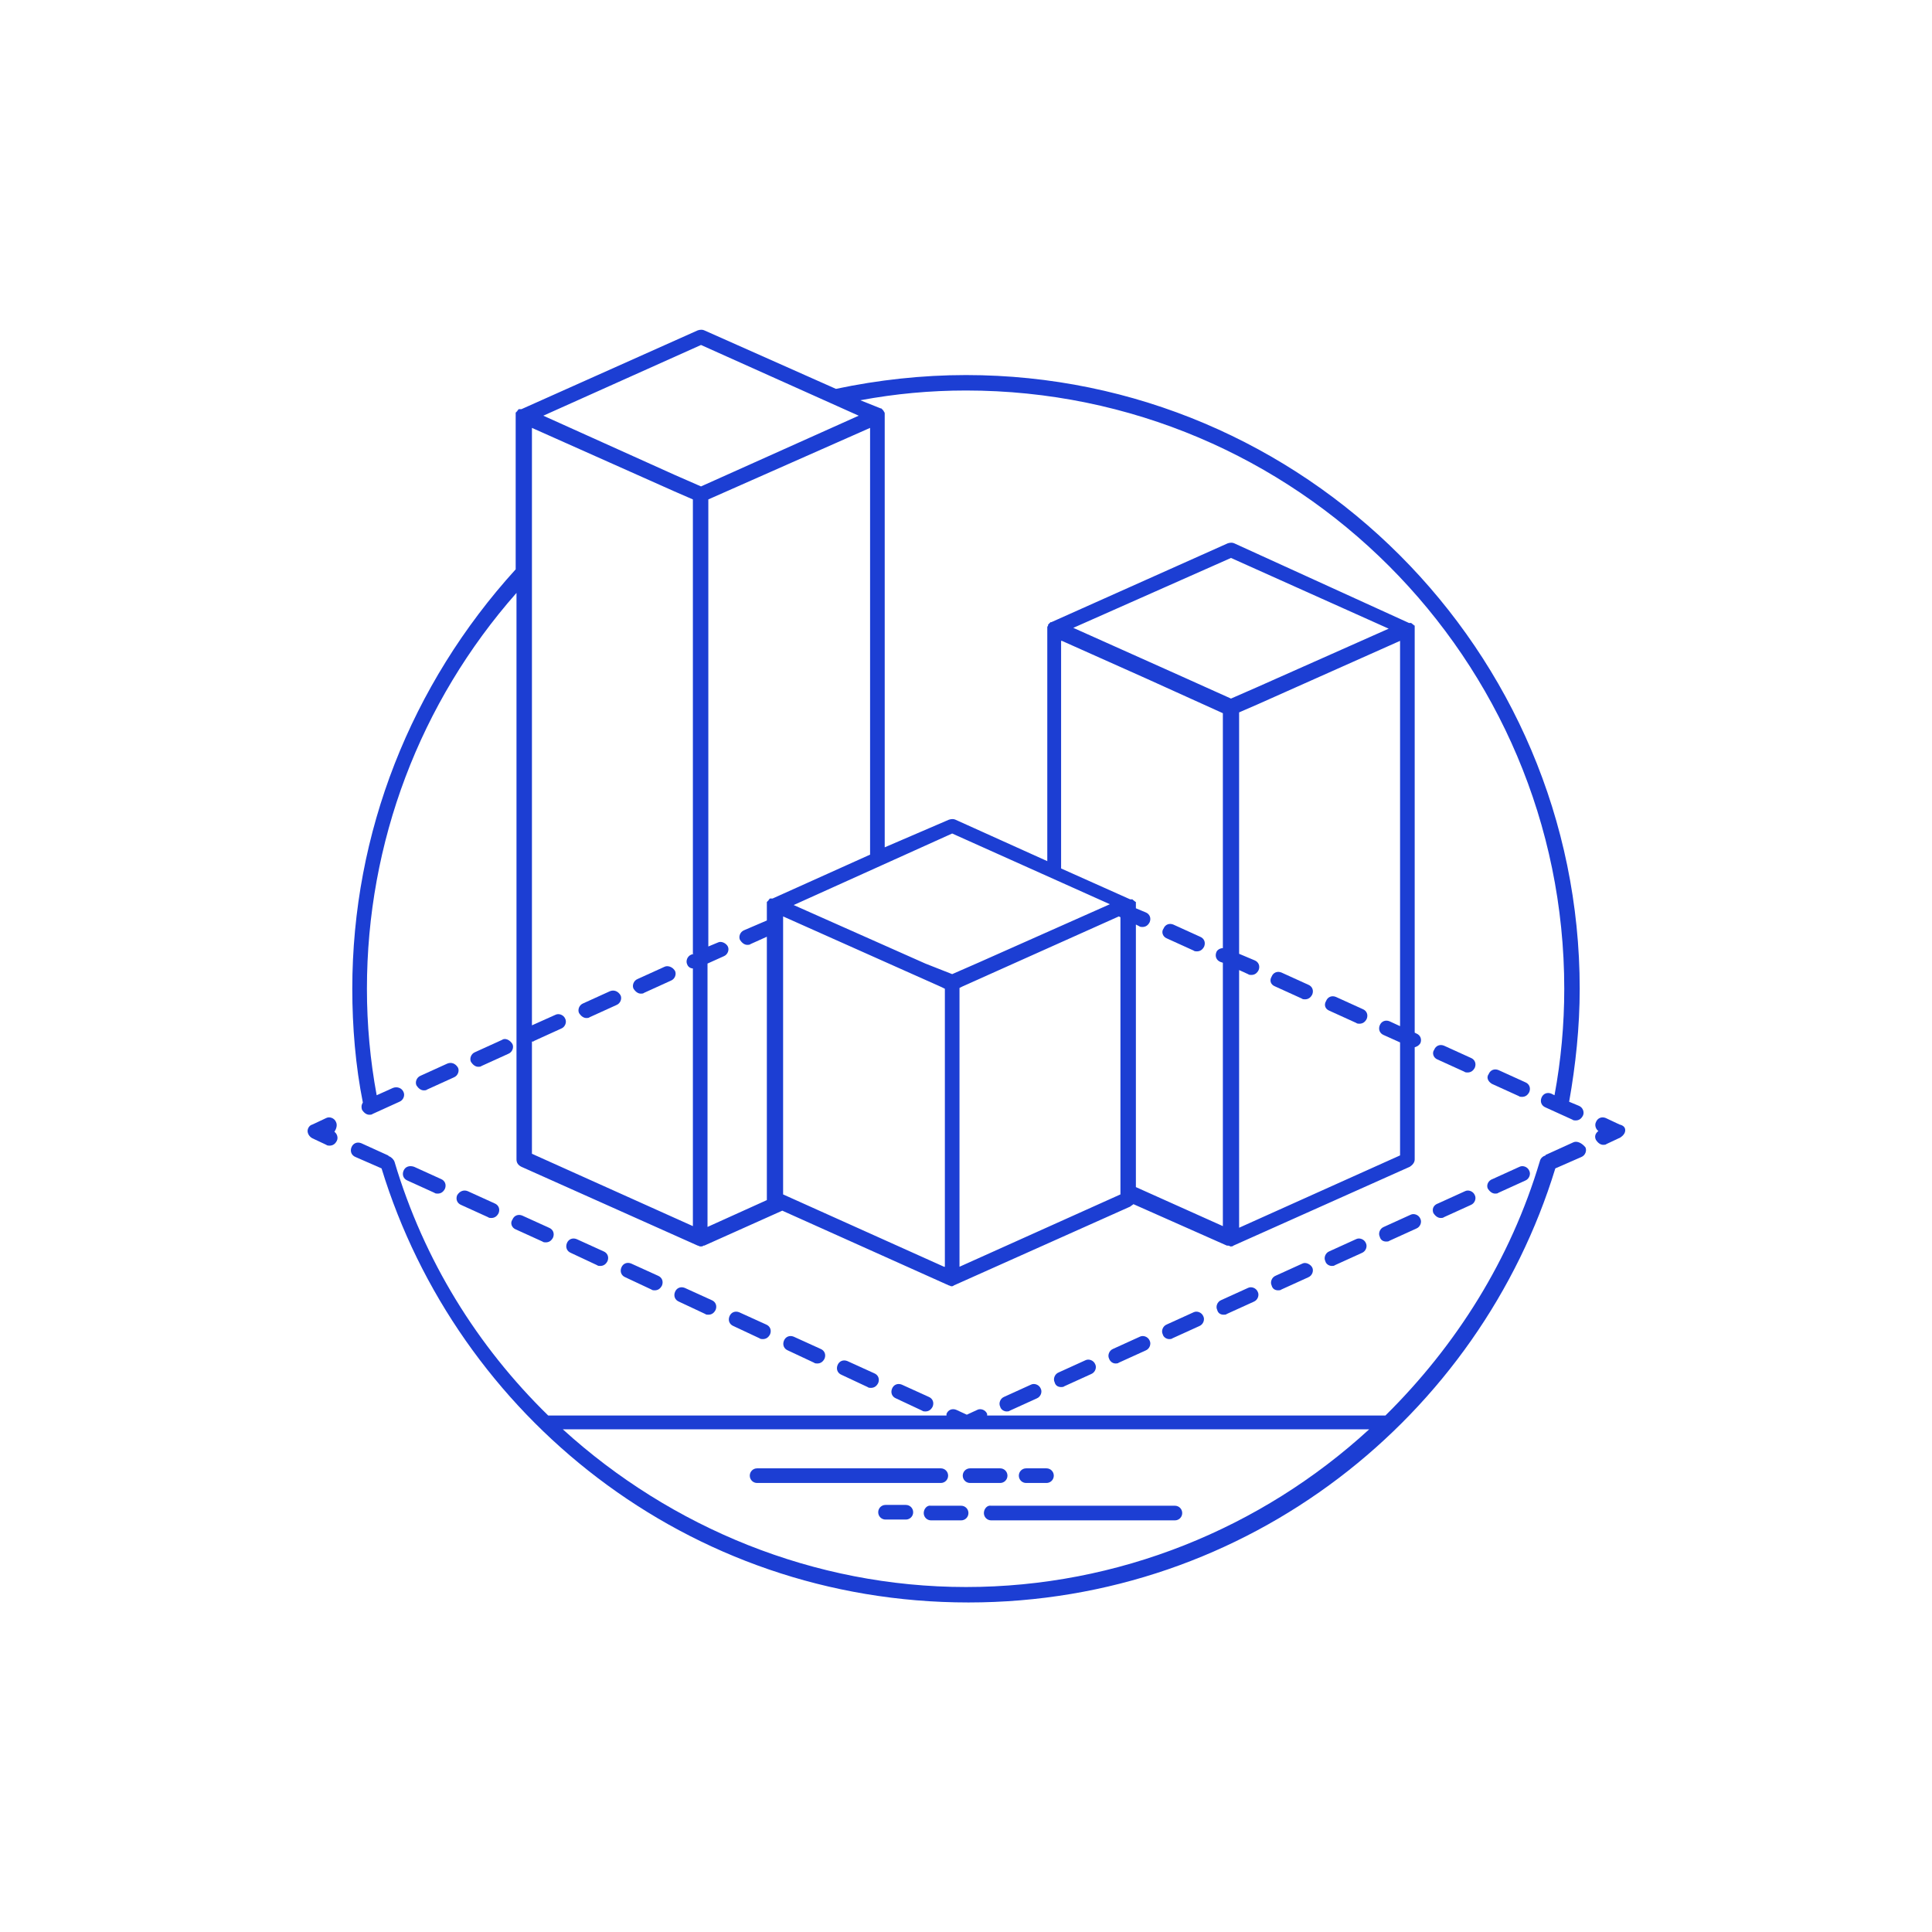
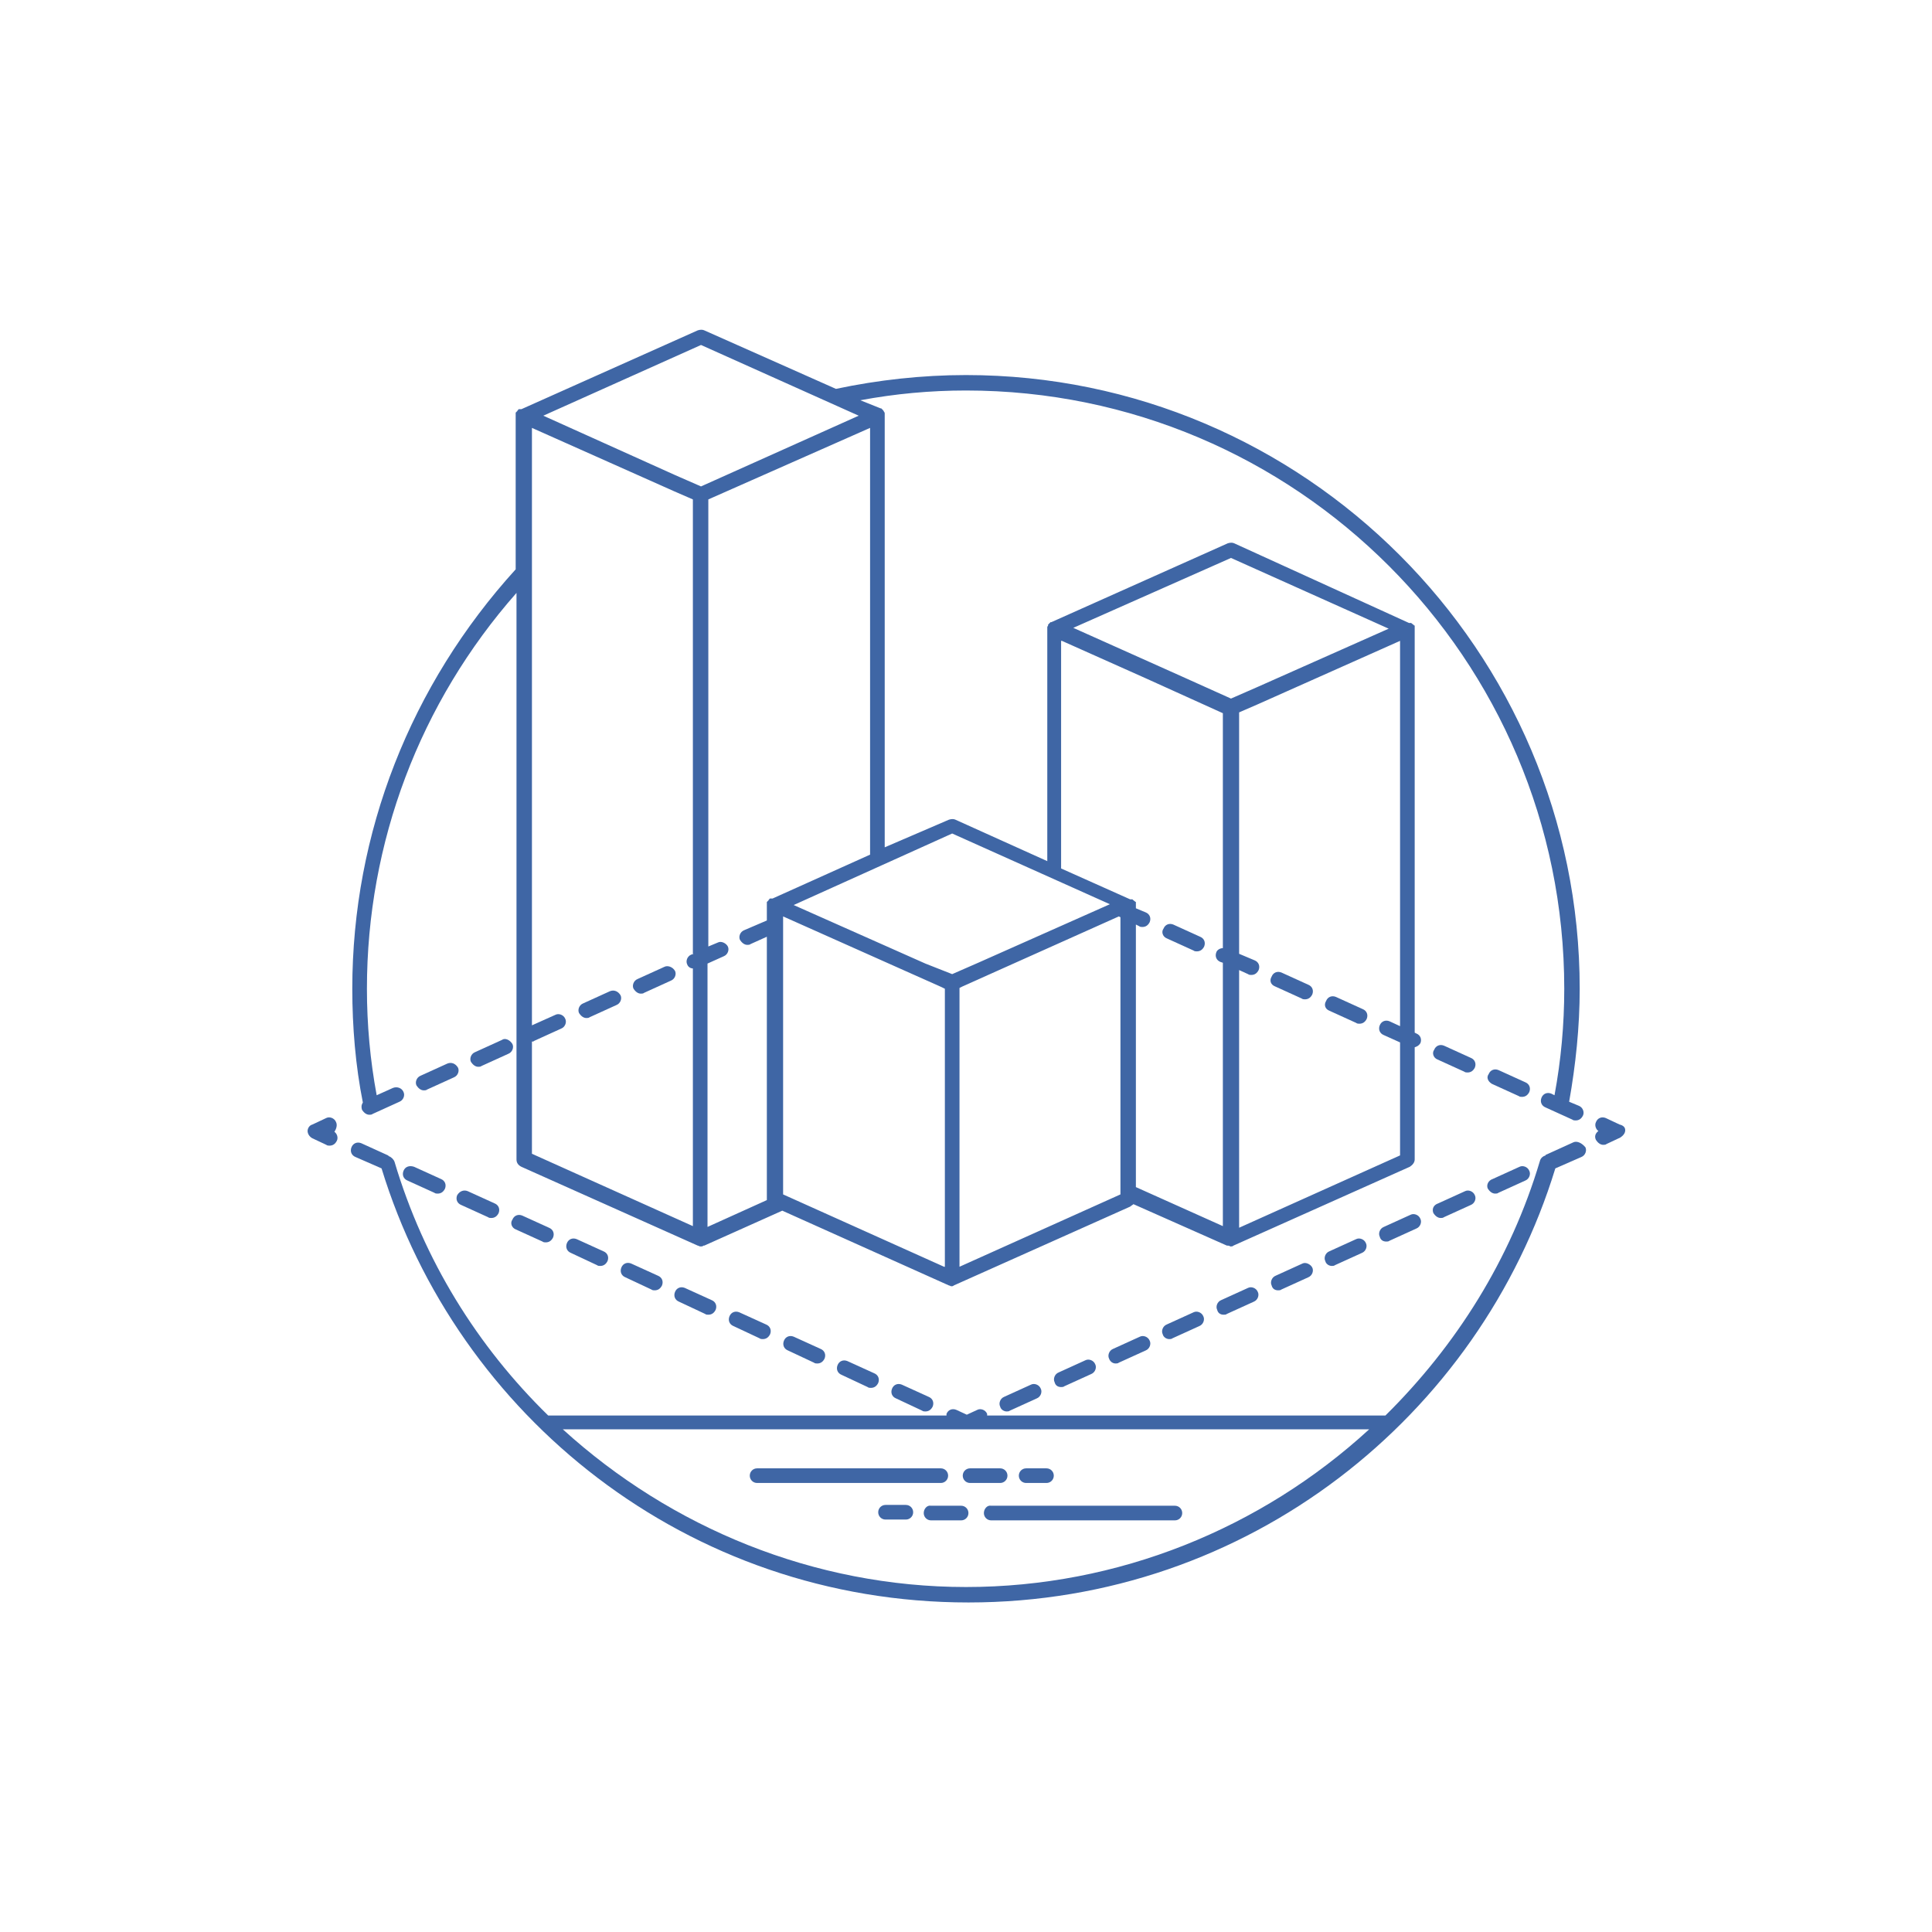
<svg xmlns="http://www.w3.org/2000/svg" width="100" height="100">
-   <svg fill="#1c3ed3" transform="matrix(.69 0 0 .69 15.5 15.5)" viewBox="0 0 164 164">
+   <svg fill="#3f66a5" transform="matrix(.69 0 0 .69 15.5 15.5)" viewBox="0 0 164 164">
    <path d="M56.3 145.6h22.6c.5 0 .9-.4.9-.9s-.4-.9-.9-.9H56.3c-.5 0-.9.4-.9.9s.4.9.9.9zM82.5 145.6h3.7c.5 0 .9-.4.9-.9s-.4-.9-.9-.9h-3.7c-.5 0-.9.4-.9.9s.4.9.9.9zM89.4 145.6h2.5c.5 0 .9-.4.9-.9s-.4-.9-.9-.9h-2.5c-.5 0-.9.4-.9.9s.4.9.9.9zM84.2 149.3c0 .5.4.9.9.9h22.6c.5 0 .9-.4.9-.9s-.4-.9-.9-.9H85.1c-.5-.1-.9.4-.9.9zM76.8 149.3c0 .5.4.9.9.9h3.7c.5 0 .9-.4.9-.9s-.4-.9-.9-.9h-3.7c-.5-.1-.9.4-.9.9zM74.6 148.3h-2.5c-.5 0-.9.4-.9.9s.4.9.9.9h2.5c.5 0 .9-.4.9-.9s-.4-.9-.9-.9zM44.9 82.1l-3.3 1.5c-.5.2-.7.8-.5 1.2.2.3.5.6.9.6.1 0 .3 0 .4-.1l3.3-1.5c.5-.2.7-.8.5-1.2-.3-.5-.9-.7-1.3-.5zM24.9 91.1l-3.3 1.5c-.5.2-.7.8-.5 1.2.2.3.5.6.9.6.1 0 .3 0 .4-.1l3.3-1.5c.5-.2.7-.8.5-1.2-.3-.5-.9-.8-1.3-.5zM38.2 85.1l-3.3 1.5c-.5.2-.7.8-.5 1.2.2.3.5.6.9.6.1 0 .3 0 .4-.1l3.3-1.5c.5-.2.7-.8.5-1.2-.3-.5-.8-.7-1.3-.5zM18.2 94l-3.3 1.5c-.5.2-.7.8-.5 1.2.2.3.5.6.9.6.1 0 .3 0 .4-.1l3.3-1.5c.5-.2.7-.8.5-1.2-.3-.5-.8-.7-1.3-.5zM4.5 101.2c-.2-.5-.8-.7-1.2-.5l-1.7.8c-.4.1-.6.5-.6.8s.2.7.6.9l1.7.8c.1.1.3.1.4.1.4 0 .7-.2.9-.6.2-.4 0-.9-.3-1.1.2-.3.4-.8.2-1.2zM76.6 136.7c.1.1.3.1.4.1.4 0 .7-.2.9-.6.2-.5 0-1-.5-1.2l-3.3-1.5c-.5-.2-1 0-1.2.5-.2.5 0 1 .5 1.2l3.2 1.5zM56.6 127.8c.1.1.3.1.4.1.4 0 .7-.2.9-.6.2-.5 0-1-.5-1.2l-3.3-1.5c-.5-.2-1 0-1.2.5-.2.5 0 1 .5 1.2l3.2 1.5zM43.3 121.8c.1.1.3.1.4.1.4 0 .7-.2.9-.6.2-.5 0-1-.5-1.2l-3.3-1.5c-.5-.2-1 0-1.2.5-.2.5 0 1 .5 1.2l3.2 1.5zM63.3 130.8c.1.1.3.1.4.1.4 0 .7-.2.9-.6.2-.5 0-1-.5-1.2l-3.3-1.5c-.5-.2-1 0-1.2.5-.2.5 0 1 .5 1.2l3.2 1.5zM69.9 133.8c.1.1.3.1.4.1.4 0 .7-.2.9-.6.2-.5 0-1-.5-1.2l-3.3-1.5c-.5-.2-1 0-1.2.5s0 1 .5 1.2l3.2 1.5zM36.6 118.8c.1.1.3.1.4.1.4 0 .7-.2.9-.6.2-.5 0-1-.5-1.2l-3.3-1.5c-.5-.2-1 0-1.2.5-.2.5 0 1 .5 1.2l3.2 1.5zM26.6 114.4l3.3 1.5c.1.1.3.1.4.1.4 0 .7-.2.9-.6.2-.5 0-1-.5-1.2l-3.3-1.5c-.5-.2-1 0-1.2.5-.3.4-.1 1 .4 1.2zM19.4 110.2c-.2.5 0 1 .5 1.2l3.3 1.5c.1.1.3.1.4.1.4 0 .7-.2.9-.6.2-.5 0-1-.5-1.2l-3.3-1.5c-.5-.2-1 0-1.3.5zM49.9 124.8c.1.1.3.1.4.1.4 0 .7-.2.9-.6.2-.5 0-1-.5-1.2l-3.3-1.5c-.5-.2-1 0-1.2.5-.2.5 0 1 .5 1.2l3.2 1.5zM12.8 107.2c-.2.5 0 1 .5 1.2l3.3 1.5c.1.1.3.1.4.1.4 0 .7-.2.9-.6.2-.5 0-1-.5-1.2l-3.3-1.5c-.6-.2-1.1 0-1.3.5z" />
    <path d="M156.7 103.7l-3.3 1.5s-.1 0-.1.1c-.3.1-.6.3-.7.7-3.6 12.1-10.3 22.7-19 31.3h-49v-.2c-.2-.5-.8-.7-1.2-.5l-1.3.6-1.3-.6c-.5-.2-1 0-1.2.5v.2h-49c-8.7-8.5-15.3-19.1-18.9-31.2-.1-.3-.4-.6-.7-.7l-.1-.1-3.3-1.5c-.5-.2-1 0-1.2.5-.2.5 0 1 .5 1.2l3.2 1.4c9.3 30.4 37.6 53.4 72.2 53.4 34.5 0 62.9-23 72.2-53.4l3.2-1.4c.5-.2.7-.8.5-1.2-.5-.6-1.1-.8-1.5-.6zM82 158.4c-18.7 0-36.3-7.3-49.6-19.4h99.2c-13.3 12.2-30.9 19.4-49.6 19.4z" />
    <path d="M113.7 124.9c.1 0 .3 0 .4-.1l3.3-1.5c.5-.2.7-.8.5-1.2-.2-.5-.8-.7-1.2-.5l-3.3 1.5c-.5.2-.7.8-.5 1.2.1.4.4.6.8.6zM120.4 121.9c.1 0 .3 0 .4-.1l3.3-1.5c.5-.2.7-.8.5-1.2s-.8-.7-1.2-.5l-3.3 1.5c-.5.2-.7.8-.5 1.2.1.4.4.6.8.6zM127 118.9c.1 0 .3 0 .4-.1l3.3-1.5c.5-.2.7-.8.5-1.2-.2-.5-.8-.7-1.2-.5l-3.3 1.5c-.5.2-.7.8-.5 1.2.1.4.5.6.8.6zM133.7 115.9c.1 0 .3 0 .4-.1l3.3-1.5c.5-.2.7-.8.5-1.2-.2-.5-.8-.7-1.2-.5l-3.3 1.5c-.5.2-.7.8-.5 1.2.1.4.4.6.8.6zM146.2 109.4c.2.3.5.6.9.6.1 0 .3 0 .4-.1l3.3-1.5c.5-.2.7-.8.5-1.2-.2-.5-.8-.7-1.2-.5l-3.3 1.5c-.6.2-.8.8-.6 1.2zM139.5 112.4c.2.3.5.6.9.6.1 0 .3 0 .4-.1l3.3-1.5c.5-.2.7-.8.5-1.2-.2-.5-.8-.7-1.2-.5l-3.3 1.5c-.6.2-.8.7-.6 1.2zM87 136.8c.1 0 .3 0 .4-.1l3.3-1.5c.5-.2.7-.8.5-1.2-.2-.5-.8-.7-1.2-.5l-3.3 1.5c-.5.2-.7.8-.5 1.2.1.4.5.6.8.6zM93.7 133.8c.1 0 .3 0 .4-.1l3.3-1.5c.5-.2.7-.8.5-1.2-.2-.5-.8-.7-1.2-.5l-3.3 1.5c-.5.2-.7.8-.5 1.2.1.4.4.6.8.6zM100.4 130.9c.1 0 .3 0 .4-.1l3.3-1.5c.5-.2.7-.8.5-1.2-.2-.5-.8-.7-1.2-.5l-3.3 1.5c-.5.2-.7.8-.5 1.2.1.3.4.6.8.6zM107 127.9c.1 0 .3 0 .4-.1l3.3-1.5c.5-.2.7-.8.5-1.2-.2-.5-.8-.7-1.2-.5l-3.3 1.5c-.5.2-.7.8-.5 1.2.1.4.5.6.8.6zM162.4 101.5l-1.7-.8c-.5-.2-1 0-1.2.5-.2.4 0 .9.3 1.1-.4.3-.5.7-.3 1.1.2.3.5.6.9.6.1 0 .3 0 .4-.1l1.7-.8c.3-.2.6-.5.6-.9s-.3-.6-.7-.7zM157.4 99.2l-1.2-.5c.8-4.5 1.3-9.2 1.3-13.9 0-41.6-33.9-75.5-75.5-75.5-5.4 0-10.8.6-16 1.7L49.8 3.8c-.2-.1-.5-.1-.8 0l-21.7 9.7h-.1-.1-.1s-.1 0-.1.1l-.1.1s0 .1-.1.1c0 0 0 .1-.1.1v19.3C13.7 47.4 6.5 65.6 6.5 84.8c0 4.7.4 9.5 1.3 14-.2.3-.2.6-.1.9.2.3.5.6.9.6.1 0 .3 0 .4-.1l3.3-1.5c.5-.2.7-.8.5-1.2-.2-.5-.8-.7-1.3-.5l-2 .9c-.8-4.3-1.2-8.7-1.2-13.1 0-18 6.5-35.2 18.4-48.7v69.7c0 .4.2.7.6.9l21.7 9.7c.1 0 .2.1.3.1h.1c.1 0 .2 0 .3-.1h.1l9.6-4.3 20.5 9.2c.1 0 .2.1.3.1.1 0 .2 0 .3-.1l21.7-9.7c.1-.1.3-.2.4-.3l11.5 5.1h.1c.1 0 .2 0 .3.1h.1c.1 0 .2 0 .3-.1l21.7-9.7c.3-.2.6-.5.6-.9V92c.3-.1.5-.2.7-.5.2-.5 0-1-.5-1.2l-.2-.1V40.5v-.2-.1c0-.1 0-.1-.1-.1 0 0 0-.1-.1-.1l-.1-.1s-.1 0-.1-.1h-.1-.1-.1L115 30c-.2-.1-.5-.1-.8 0l-21.7 9.7h-.1l-.1.1-.1.1-.1.1v.1c0 .1-.1.1-.1.2V69.1L80.7 64c-.2-.1-.5-.1-.8 0L72 67.4V14.3 14c0-.1-.1-.2-.1-.2 0-.1-.1-.1-.1-.2 0 0-.1 0-.1-.1 0 0-.1 0-.1-.1h-.1l-2.5-1c4.3-.8 8.6-1.2 13-1.2 40.6 0 73.6 33 73.6 73.6 0 4.4-.4 8.8-1.2 13.1l-.4-.2c-.5-.2-1 0-1.2.5-.2.5 0 1 .5 1.2l3.3 1.5c.1.1.3.1.4.1.4 0 .7-.2.9-.6.2-.4 0-1-.5-1.2zM48.5 80.5l-.3.1c-.5.2-.7.8-.5 1.2.1.3.4.5.7.5V114l-19.8-8.9V91.3c.1 0 .2 0 .3-.1l3.3-1.5c.5-.2.7-.8.5-1.2-.2-.5-.8-.7-1.2-.5l-2.9 1.3V15.8l17.5 7.8 2.3 1v55.9zm.9-57.5l-3.2-1.4L30 14.3l19.4-8.7 19.4 8.7L49.4 23zm29.9 96l-19.8-8.9V75.9L79 84.6l.4.2V119zm21.7-9.1v.2L81.2 119V84.7l.4-.2 19.2-8.6.2.1v33.9zm34.4-20.5l-1.3-.6c-.5-.2-1 0-1.2.5-.2.5 0 1 .5 1.2l2 .9v13.9l-19.8 8.9V82.5l1.1.5c.1.1.3.1.4.1.4 0 .7-.2.9-.6.2-.5 0-1-.5-1.2l-1.9-.8V50.8l2.3-1 17.5-7.8v47.4zm-20.8-57.6l19.4 8.7-16.2 7.2-3.2 1.4-6-2.7-13.4-6 19.4-8.6zM93.8 42l10.3 4.6 9.5 4.3v28.9c-.3 0-.7.2-.8.5-.2.5 0 1 .5 1.2l.3.1V114l-10.7-4.8V76.9l.4.2c.1.1.3.1.4.1.4 0 .7-.2.9-.6.2-.5 0-1-.5-1.2l-1.2-.5v-.4-.2-.1c0-.1 0-.1-.1-.1 0 0 0-.1-.1-.1l-.1-.1s-.1 0-.1-.1h-.1-.1-.1L93.7 70V42zM80.3 65.7l19.4 8.7-16.2 7.2-3.2 1.4-3.3-1.3-16.2-7.2 19.5-8.8zM70.2 15.8v52.5l-12 5.4h-.1-.1-.1s-.1 0-.1.1l-.1.1s0 .1-.1.1c0 0 0 .1-.1.1v2.3l-2.8 1.2c-.5.2-.7.8-.5 1.2.2.3.5.6.9.6.1 0 .3 0 .4-.1l2-.9v32.4l-7.3 3.3V81.7l2-.9c.5-.2.7-.8.5-1.2s-.8-.7-1.2-.5l-1.2.5v-55l19.9-8.8z" />
    <path d="M106.7 78.6l3.3 1.5c.1.1.3.1.4.1.4 0 .7-.2.9-.6.2-.5 0-1-.5-1.2l-3.3-1.5c-.5-.2-1 0-1.2.5-.3.4-.1 1 .4 1.2zM120 84.5l3.3 1.5c.1.1.3.1.4.1.4 0 .7-.2.9-.6.2-.5 0-1-.5-1.2l-3.3-1.5c-.5-.2-1 0-1.2.5-.3.5-.1 1 .4 1.2zM140 93.5l3.3 1.5c.1.1.3.1.4.1.4 0 .7-.2.9-.6.2-.5 0-1-.5-1.2l-3.3-1.5c-.5-.2-1 0-1.2.5-.3.4-.1 1 .4 1.2zM126.7 87.5L130 89c.1.1.3.1.4.1.4 0 .7-.2.9-.6.2-.5 0-1-.5-1.2l-3.3-1.5c-.5-.2-1 0-1.2.5-.3.5-.1 1 .4 1.2zM146.7 96.5L150 98c.1.1.3.1.4.1.4 0 .7-.2.9-.6.2-.5 0-1-.5-1.2l-3.3-1.5c-.5-.2-1 0-1.2.5-.3.4-.1.9.4 1.2z" />
  </svg>
</svg>
